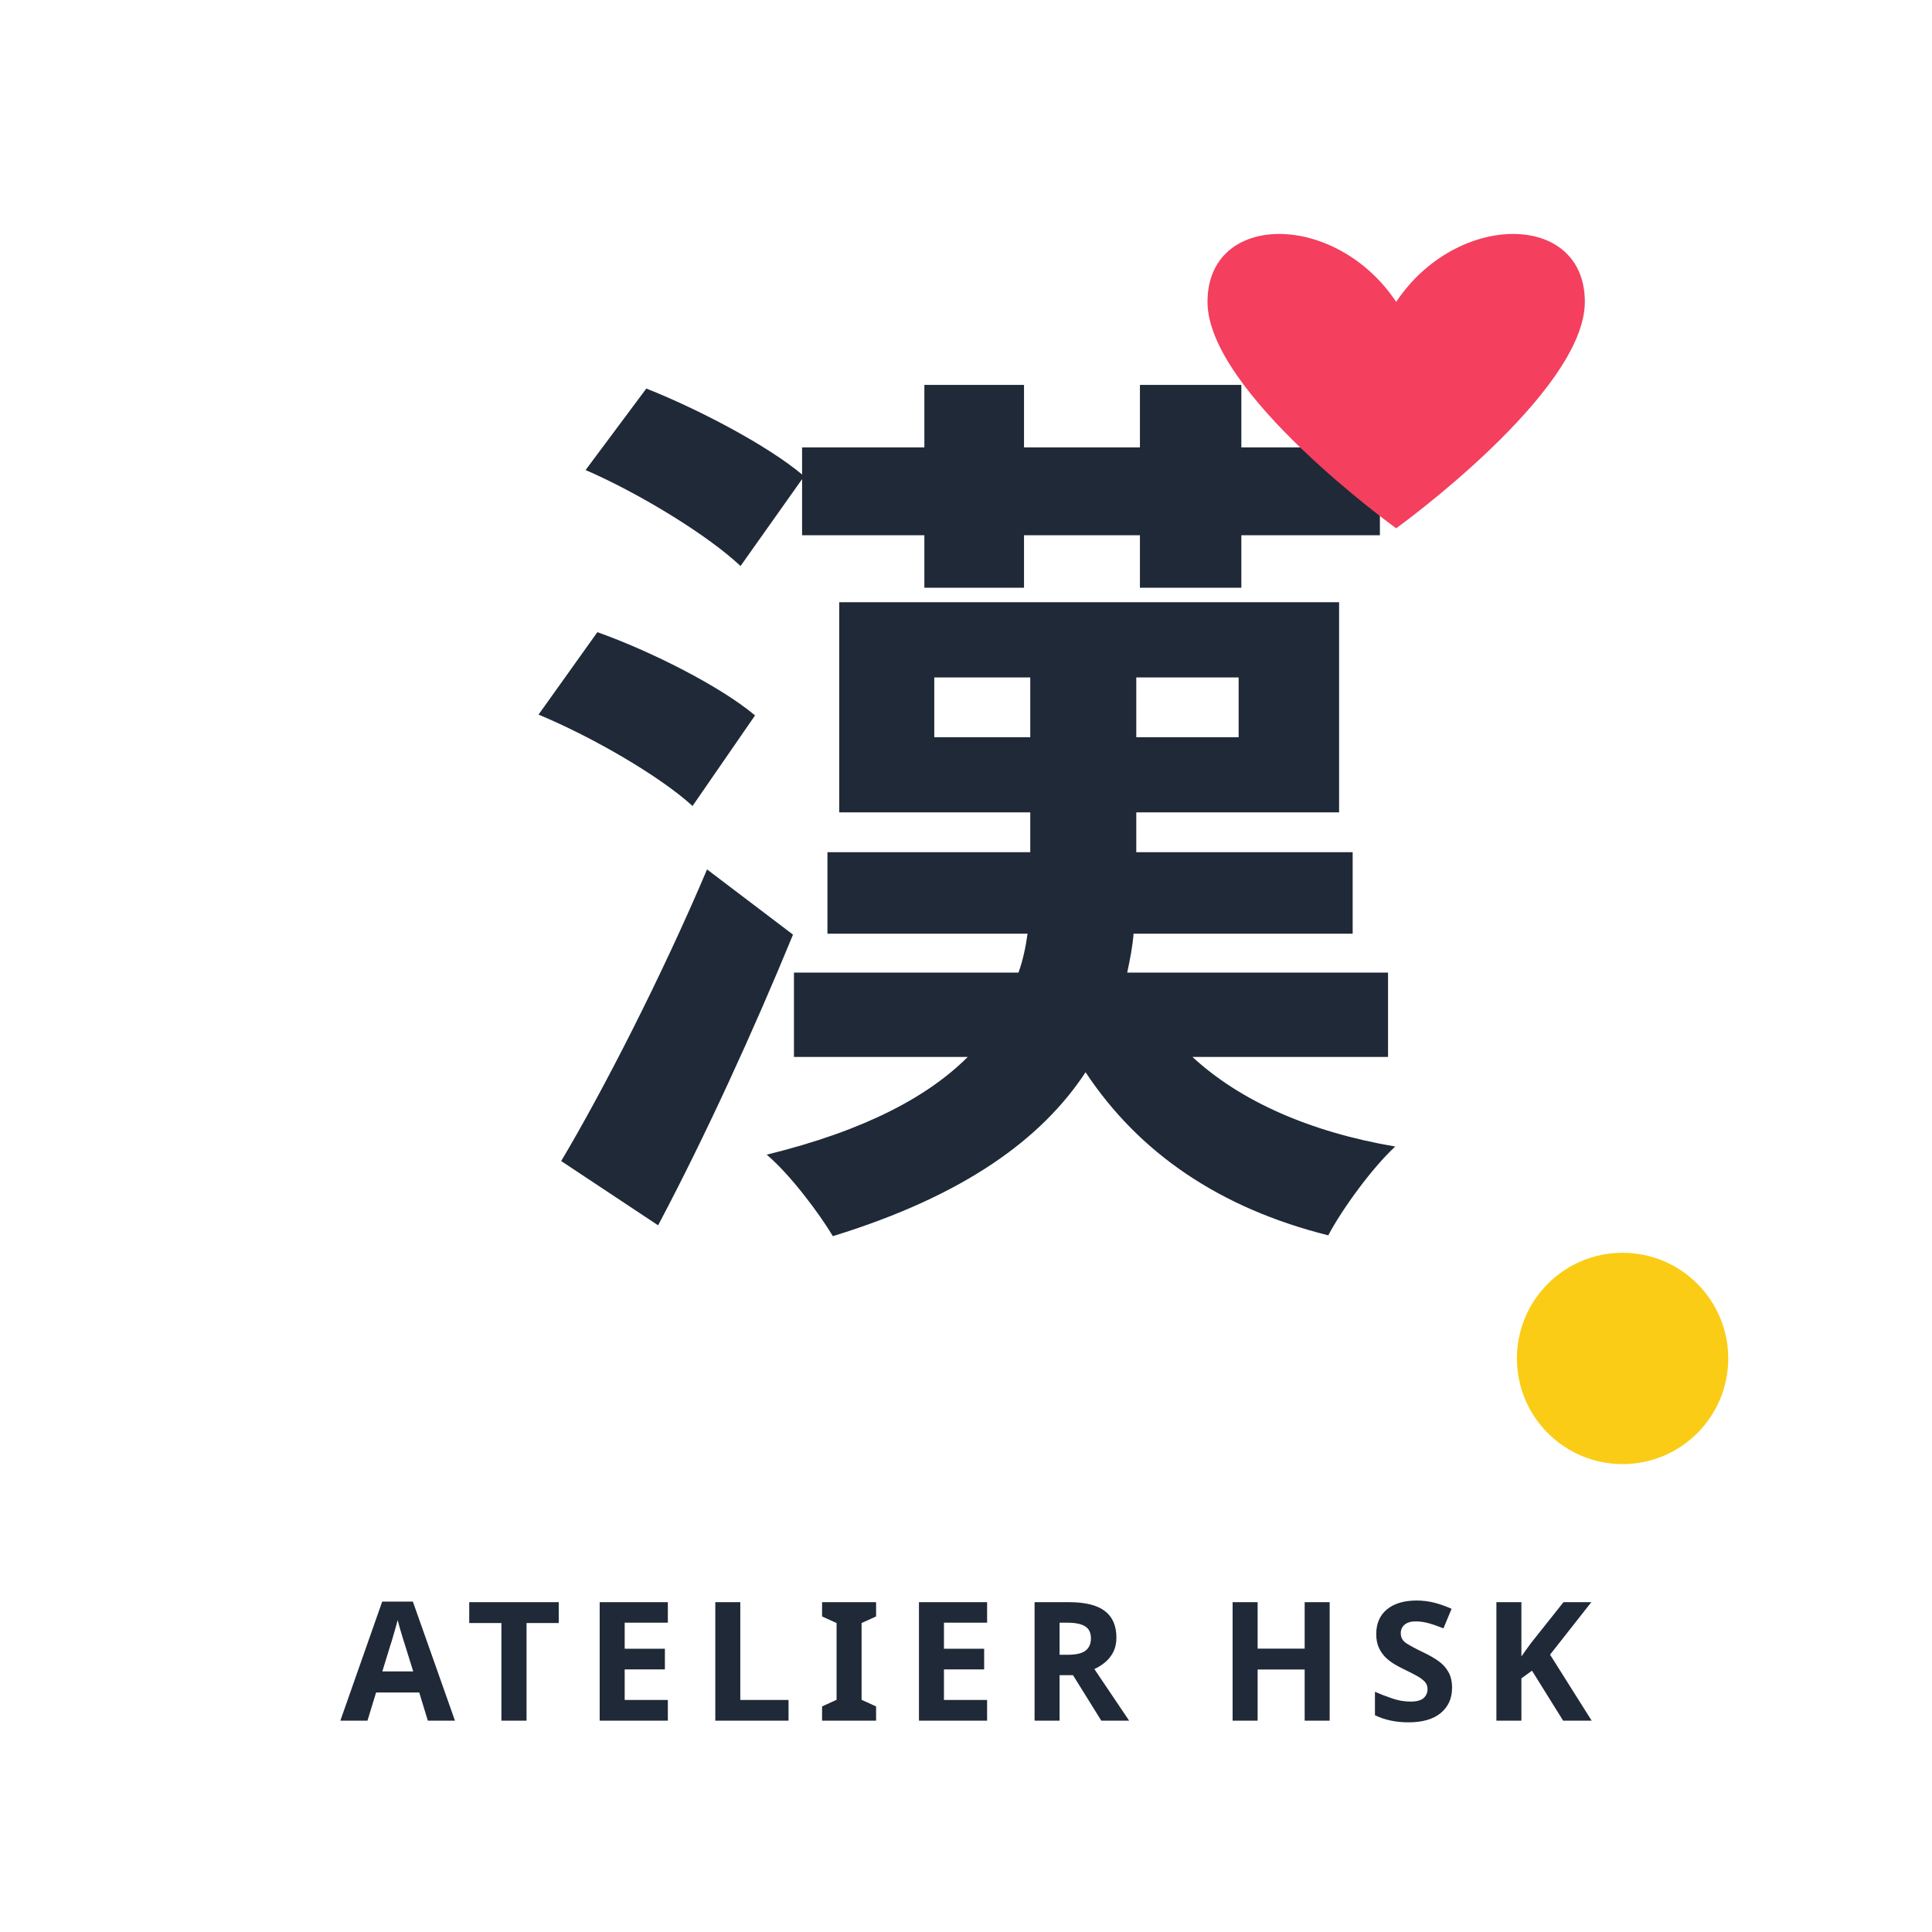
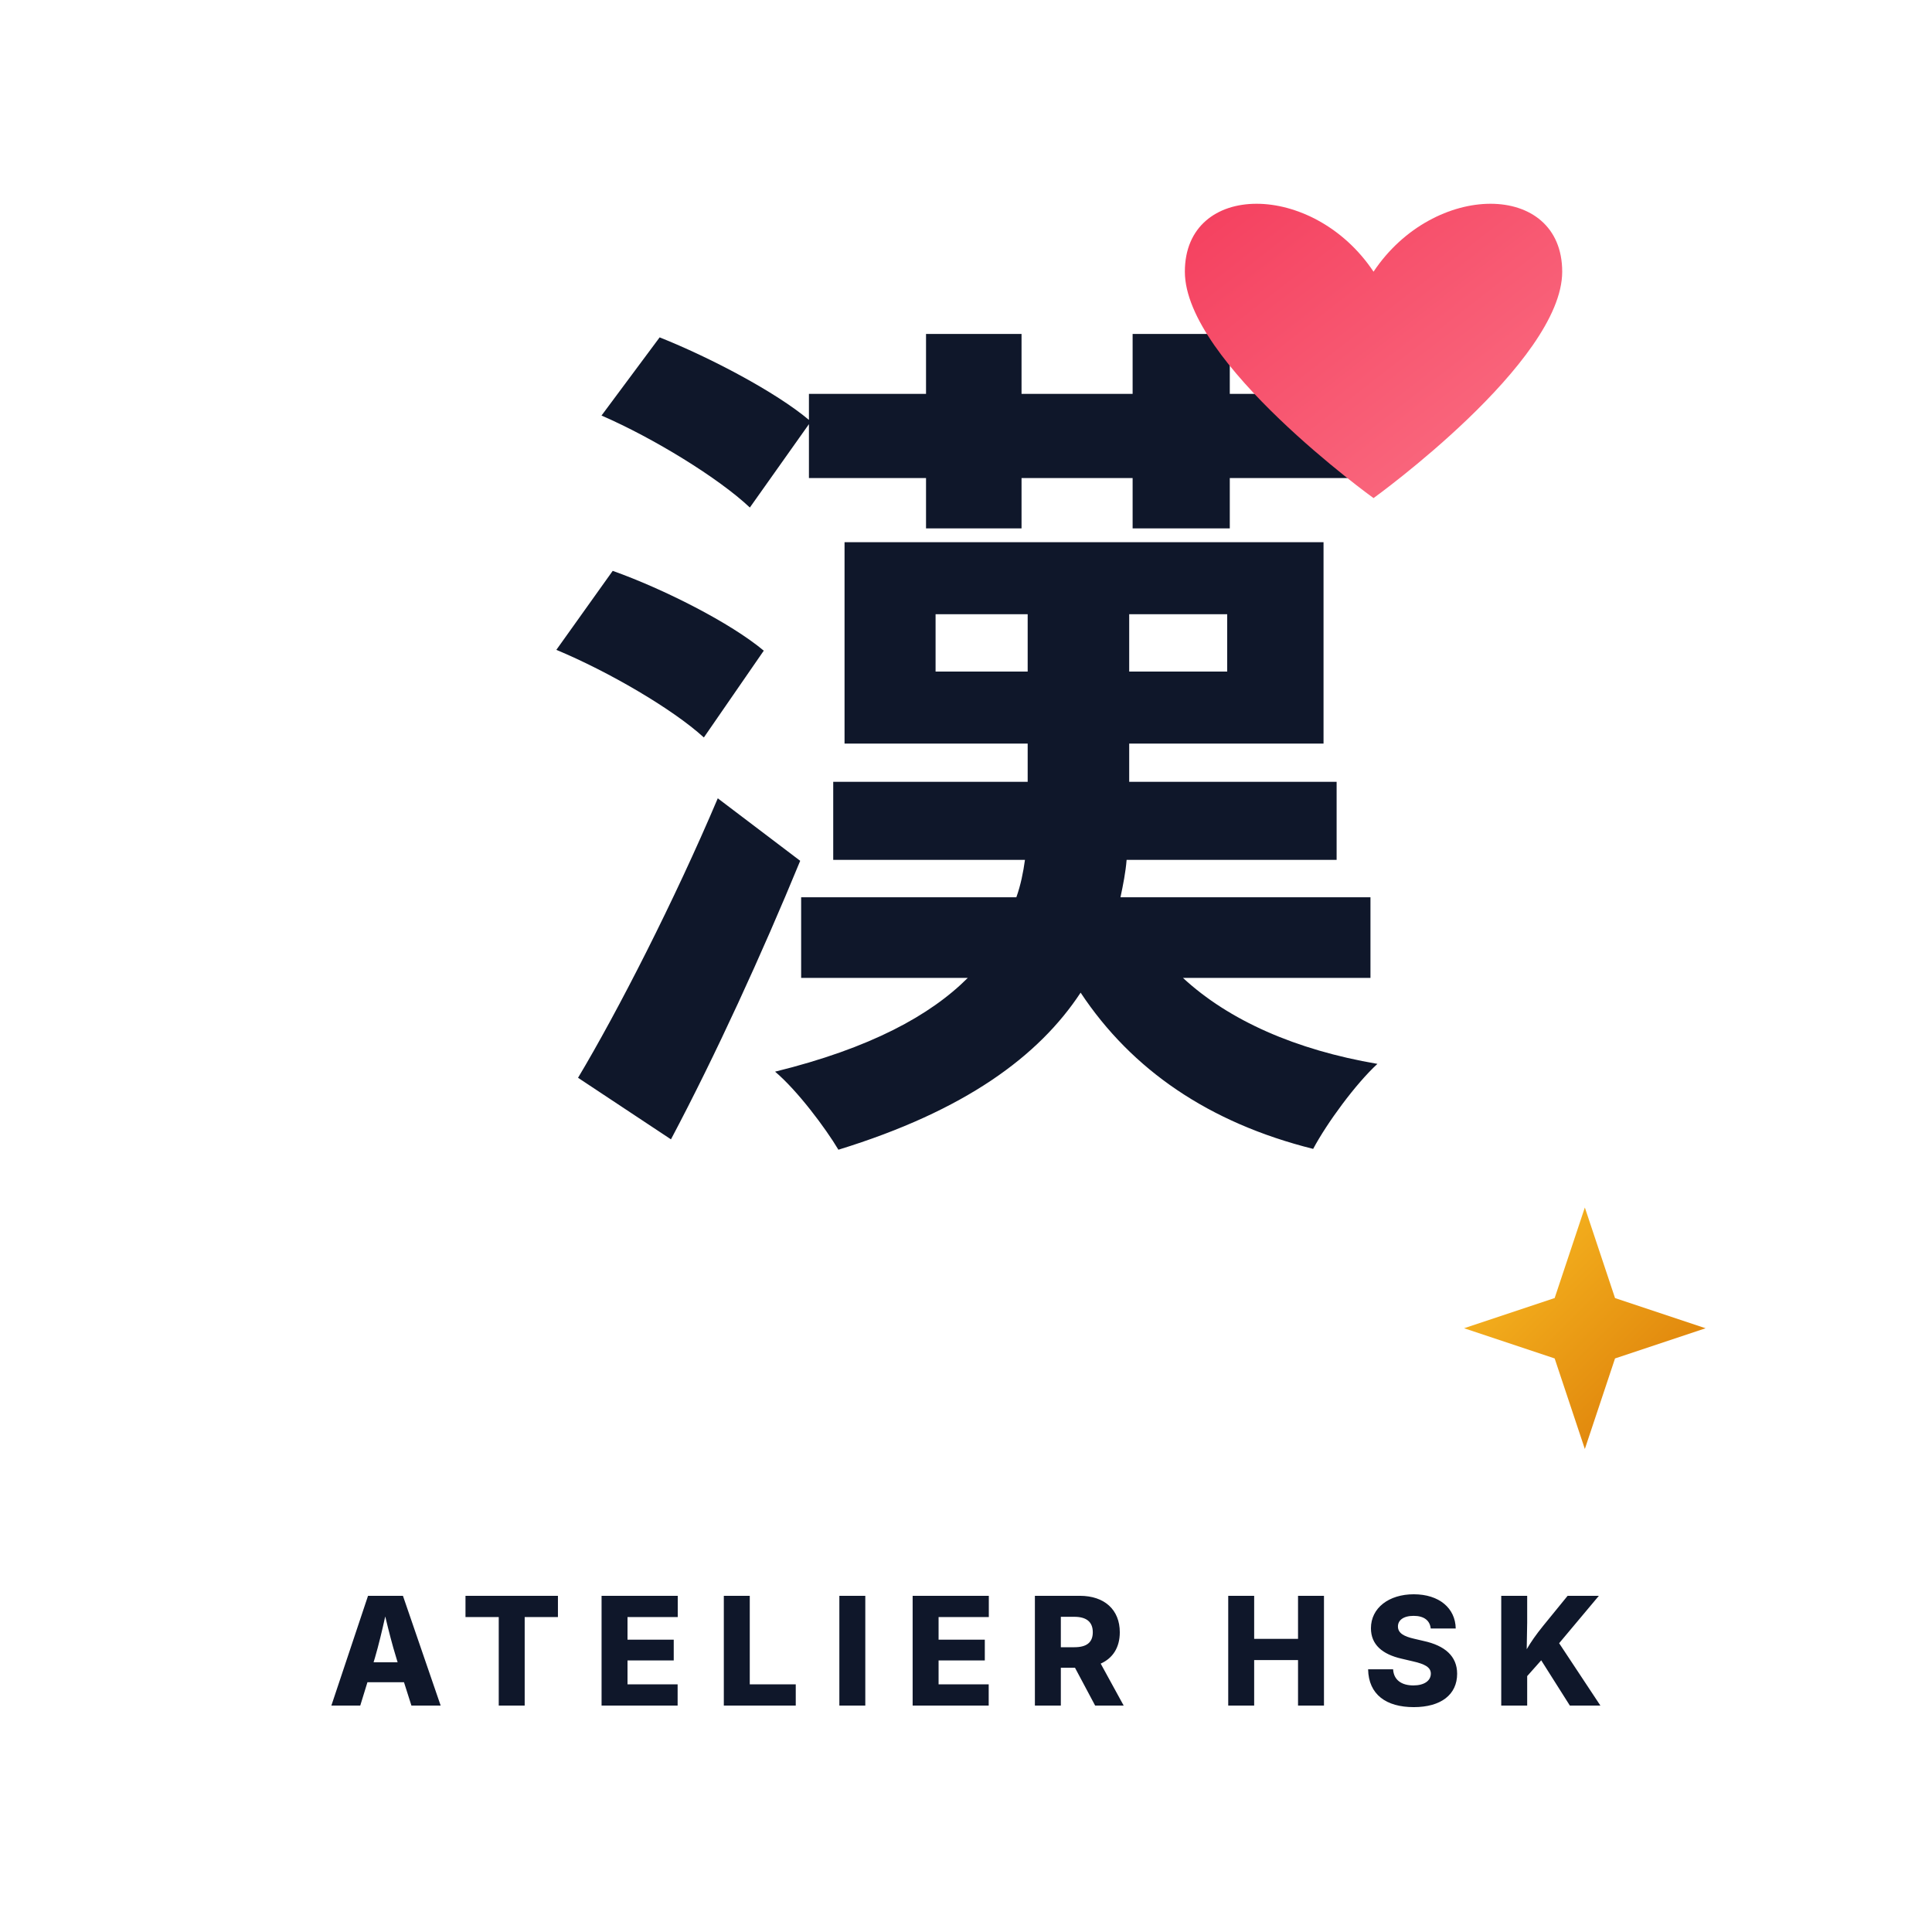
<svg xmlns="http://www.w3.org/2000/svg" viewBox="0 0 256 256" width="256" height="256">
-   <g transform="translate(128, 115)">
-     <text x="0" y="38" font-family="'Space Grotesk', 'Fraunces', serif" font-weight="900" font-size="120" fill="#1f2937" text-anchor="middle">漢</text>
+   <defs>
+     <linearGradient id="logoGrad" x1="0%" y1="0%" x2="100%" y2="100%">
+       <stop offset="0%" stop-color="#f43f5e" />
+       <stop offset="100%" stop-color="#fb7185" />
+     </linearGradient>
+     <linearGradient id="goldGrad" x1="0%" y1="0%" x2="100%" y2="100%">
+       <stop offset="0%" stop-color="#fbbf24" />
+       <stop offset="100%" stop-color="#d97706" />
+     </linearGradient>
+   </defs>
+   <g transform="translate(128, 110)">
+     <text x="0" y="32" font-family="'Inter', 'Space Grotesk', system-ui, sans-serif" font-weight="900" font-size="115" fill="#0f172a" text-anchor="middle">漢</text>
  </g>
-   <path d="M185 40 C177 28, 160 28, 160 40 C160 52, 185 70, 185 70 C185 70, 210 52, 210 40 C210 28, 193 28, 185 40 Z" fill="#f43f5e" />
-   <circle cx="215" cy="180" r="14" fill="#facc15" />
-   <text x="128" y="228" font-family="'Space Grotesk', sans-serif" font-weight="900" font-size="22" fill="#1f2937" text-anchor="middle" letter-spacing="3">ATELIER HSK</text>
+   <path d="M182 36 C174 24, 157 24, 157 36 C157 48, 182 66, 182 66 C182 66, 207 48, 207 36 C207 24, 190 24, 182 36 Z" fill="url(#logoGrad)" />
+   <path d="M210 160 L214 172 L226 176 L214 180 L210 192 L206 180 L194 176 L206 172 Z" fill="url(#goldGrad)" />
+   <text x="128" y="226" font-family="'Inter', 'Space Grotesk', sans-serif" font-weight="800" font-size="20" fill="#0f172a" text-anchor="middle" letter-spacing="4">ATELIER HSK</text>
</svg>
